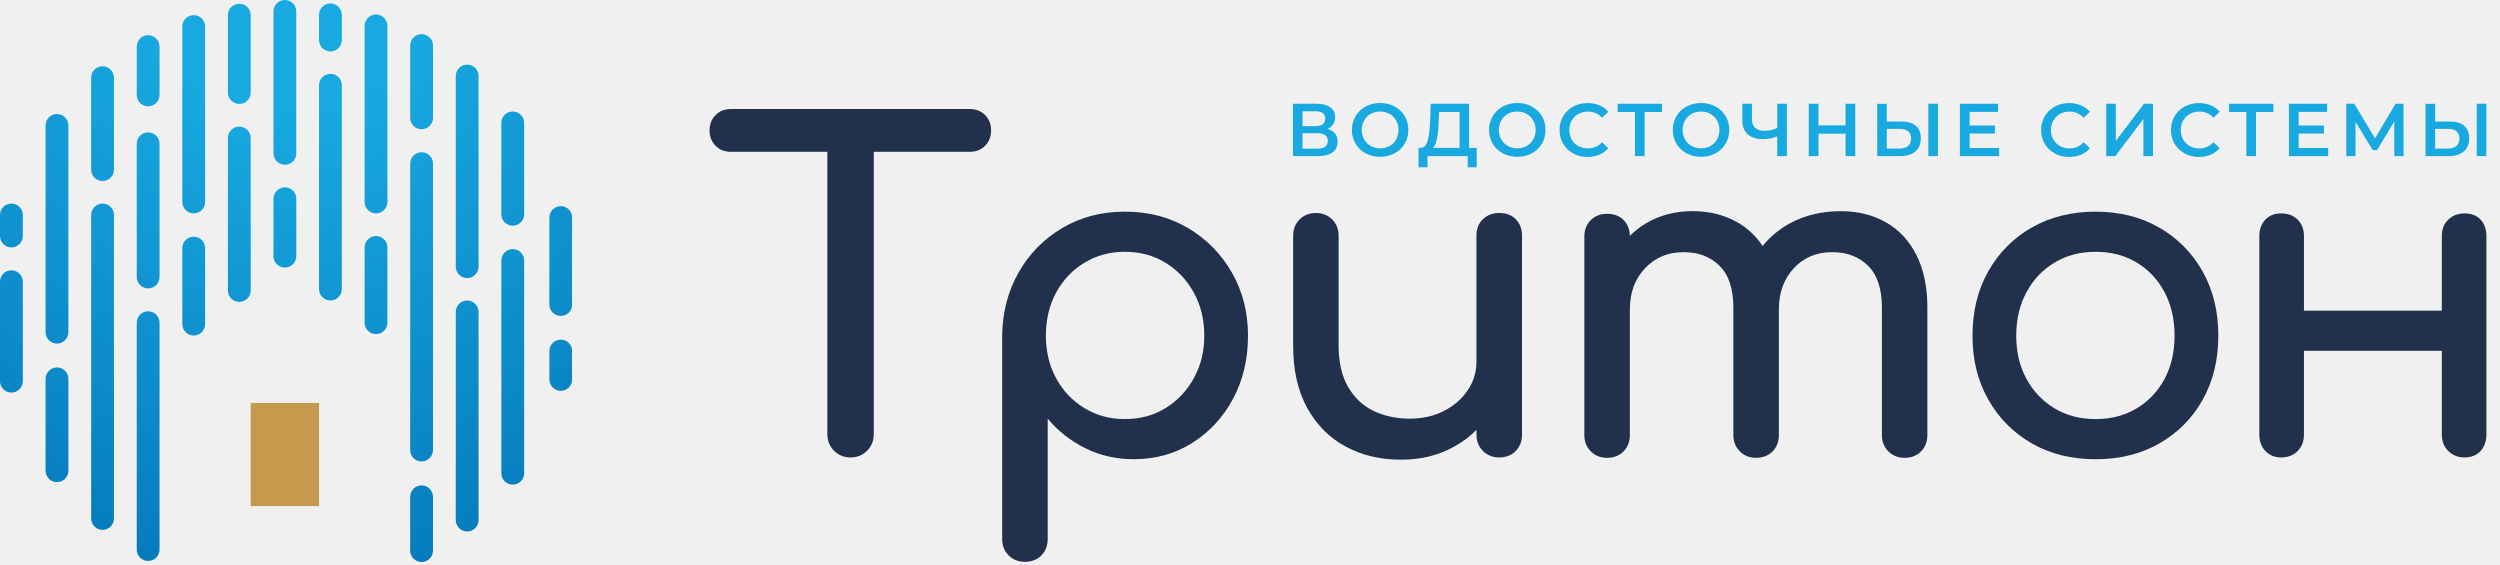
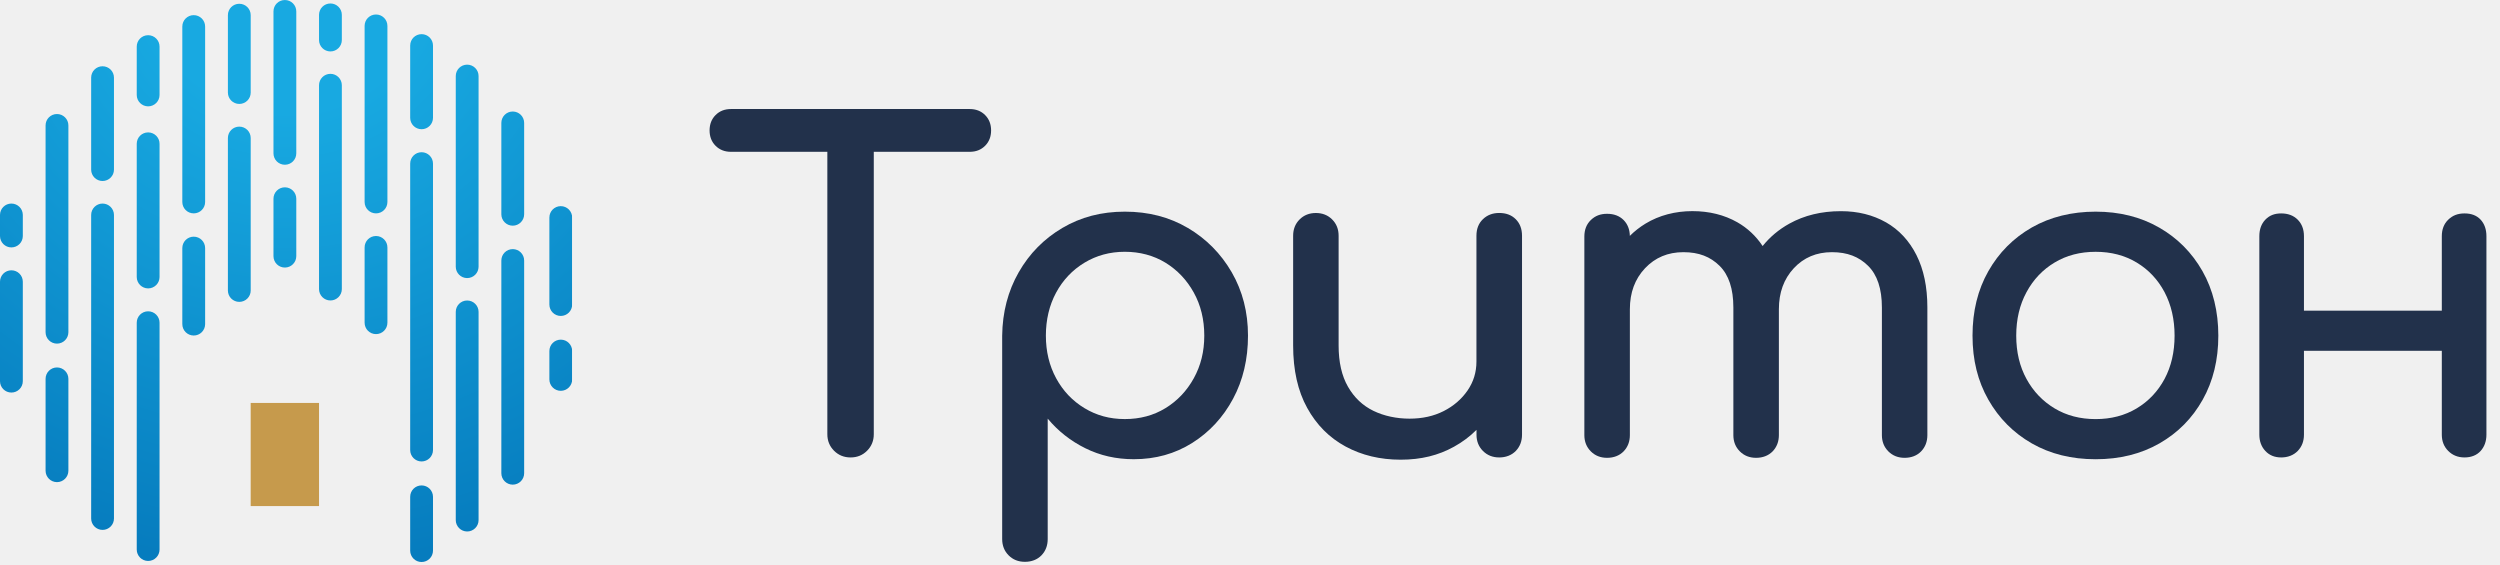
- <svg xmlns="http://www.w3.org/2000/svg" width="177" height="40" viewBox="0 0 177 40" fill="none">
-   <path d="M22.587 28.528H17.748V35.83H22.587V28.528Z" fill="#C69A4C" />
+ <svg xmlns="http://www.w3.org/2000/svg" width="177" height="40" viewBox="0 0 177 40" fill="none" version="1.1" id="svg68">
+   <path d="M22.587 28.528H17.748V35.83H22.587V28.528Z" fill="#C69A4C" id="path2" />
  <mask id="mask0_104_2016" style="mask-type:luminance" maskUnits="userSpaceOnUse" x="0" y="0" width="41" height="40">
-     <path d="M29.041 35.175V38.983C29.041 39.428 29.401 39.79 29.848 39.79C30.295 39.79 30.656 39.428 30.656 38.983V35.175C30.656 34.73 30.295 34.368 29.848 34.368C29.401 34.368 29.041 34.728 29.041 35.175ZM3.227 26.823V33.328C3.227 33.773 3.589 34.135 4.034 34.135C4.479 34.135 4.842 33.773 4.842 33.328V26.823C4.842 26.378 4.481 26.015 4.034 26.015C3.587 26.015 3.227 26.378 3.227 26.823ZM38.896 24.854V26.863C38.896 27.308 39.258 27.67 39.703 27.67C40.148 27.67 40.51 27.31 40.51 26.863V24.854C40.51 24.409 40.15 24.047 39.703 24.047C39.256 24.047 38.896 24.407 38.896 24.854ZM9.681 22.848V38.909C9.681 39.353 10.043 39.716 10.488 39.716C10.933 39.716 11.296 39.353 11.296 38.909V22.848C11.296 22.403 10.935 22.04 10.488 22.04C10.041 22.04 9.681 22.403 9.681 22.848ZM32.268 22.083V36.822C32.268 37.266 32.63 37.629 33.075 37.629C33.52 37.629 33.883 37.269 33.883 36.822V22.083C33.883 21.638 33.522 21.275 33.075 21.275C32.628 21.275 32.268 21.638 32.268 22.083ZM0 19.945V26.986C0 27.431 0.36 27.793 0.807 27.793C1.254 27.793 1.615 27.433 1.615 26.986V19.945C1.615 19.5 1.254 19.137 0.807 19.137C0.36 19.137 0 19.5 0 19.945ZM35.495 18.445V33.505C35.495 33.95 35.857 34.313 36.302 34.313C36.747 34.313 37.11 33.953 37.11 33.505V18.445C37.11 18 36.749 17.637 36.302 17.637C35.855 17.637 35.495 18 35.495 18.445ZM12.908 17.563V22.947C12.908 23.392 13.268 23.755 13.715 23.755C14.162 23.755 14.523 23.394 14.523 22.947V17.563C14.523 17.118 14.162 16.756 13.715 16.756C13.268 16.756 12.908 17.118 12.908 17.563ZM25.814 17.517V22.848C25.814 23.293 26.174 23.655 26.621 23.655C27.068 23.655 27.429 23.295 27.429 22.848V17.517C27.429 17.072 27.068 16.709 26.621 16.709C26.174 16.709 25.814 17.07 25.814 17.517ZM38.896 15.402V21.561C38.896 22.006 39.258 22.369 39.703 22.369C40.148 22.369 40.51 22.009 40.51 21.561V15.402C40.51 14.957 40.15 14.595 39.703 14.595C39.256 14.595 38.896 14.957 38.896 15.402ZM0 15.22V16.709C0 17.154 0.36 17.517 0.807 17.517C1.254 17.517 1.615 17.156 1.615 16.709V15.22C1.615 14.775 1.254 14.412 0.807 14.412C0.36 14.412 0 14.775 0 15.22ZM6.454 15.22V36.709C6.454 37.154 6.816 37.517 7.261 37.517C7.706 37.517 8.069 37.156 8.069 36.709V15.22C8.069 14.775 7.706 14.412 7.261 14.412C6.816 14.412 6.454 14.775 6.454 15.22ZM19.362 14.069V18.135C19.362 18.58 19.722 18.943 20.169 18.943C20.616 18.943 20.977 18.582 20.977 18.135V14.069C20.977 13.624 20.616 13.262 20.169 13.262C19.722 13.262 19.362 13.624 19.362 14.069ZM29.041 11.584V31.863C29.041 32.308 29.401 32.671 29.848 32.671C30.295 32.671 30.656 32.308 30.656 31.863V11.584C30.656 11.139 30.295 10.777 29.848 10.777C29.401 10.777 29.041 11.139 29.041 11.584ZM9.681 10.181V19.612C9.681 20.057 10.043 20.419 10.488 20.419C10.933 20.419 11.296 20.057 11.296 19.612V10.181C11.296 9.736 10.935 9.374 10.488 9.374C10.041 9.374 9.681 9.734 9.681 10.181ZM16.135 9.772V20.566C16.135 21.011 16.495 21.373 16.942 21.373C17.39 21.373 17.75 21.013 17.75 20.566V9.772C17.75 9.327 17.39 8.965 16.942 8.965C16.495 8.965 16.135 9.327 16.135 9.772ZM3.227 8.88V23.521C3.227 23.966 3.589 24.329 4.034 24.329C4.479 24.329 4.842 23.968 4.842 23.521V8.88C4.842 8.435 4.481 8.073 4.034 8.073C3.587 8.073 3.227 8.433 3.227 8.88ZM35.495 8.702V15.171C35.495 15.616 35.857 15.978 36.302 15.978C36.747 15.978 37.11 15.616 37.11 15.171V8.702C37.11 8.257 36.749 7.895 36.302 7.895C35.855 7.895 35.495 8.257 35.495 8.702ZM22.587 6.035V20.466C22.587 20.911 22.947 21.273 23.394 21.273C23.841 21.273 24.202 20.911 24.202 20.466V6.035C24.202 5.59 23.841 5.227 23.394 5.227C22.947 5.227 22.587 5.59 22.587 6.035ZM6.454 5.498V12.008C6.454 12.453 6.816 12.815 7.261 12.815C7.706 12.815 8.069 12.453 8.069 12.008V5.498C8.069 5.053 7.708 4.691 7.261 4.691C6.814 4.691 6.454 5.051 6.454 5.498ZM32.268 5.384V18.881C32.268 19.326 32.63 19.688 33.075 19.688C33.52 19.688 33.883 19.328 33.883 18.881V5.384C33.883 4.939 33.522 4.577 33.075 4.577C32.628 4.577 32.268 4.939 32.268 5.384ZM9.681 3.299V6.723C9.681 7.168 10.043 7.53 10.488 7.53C10.933 7.53 11.296 7.168 11.296 6.723V3.299C11.296 2.854 10.935 2.492 10.488 2.492C10.041 2.492 9.681 2.854 9.681 3.299ZM29.041 3.225V8.342C29.041 8.787 29.401 9.149 29.848 9.149C30.295 9.149 30.656 8.789 30.656 8.342V3.225C30.656 2.78 30.295 2.418 29.848 2.418C29.401 2.418 29.041 2.778 29.041 3.225ZM12.908 1.879V14.3C12.908 14.745 13.268 15.107 13.715 15.107C14.162 15.107 14.523 14.747 14.523 14.3V1.879C14.523 1.434 14.162 1.072 13.715 1.072C13.268 1.072 12.908 1.434 12.908 1.879ZM25.814 1.833V14.3C25.814 14.745 26.174 15.107 26.621 15.107C27.068 15.107 27.429 14.747 27.429 14.3V1.833C27.429 1.388 27.068 1.026 26.621 1.026C26.174 1.026 25.814 1.388 25.814 1.833ZM16.135 1.074V6.552C16.135 6.996 16.495 7.359 16.942 7.359C17.39 7.359 17.75 6.999 17.75 6.552V1.074C17.75 0.629 17.39 0.267 16.942 0.267C16.495 0.267 16.135 0.627 16.135 1.074ZM22.587 1.053V2.835C22.587 3.28 22.947 3.642 23.394 3.642C23.841 3.642 24.202 3.28 24.202 2.835V1.053C24.202 0.608 23.841 0.246 23.394 0.246C22.947 0.246 22.587 0.606 22.587 1.053ZM19.362 0.807V10.857C19.362 11.302 19.722 11.664 20.169 11.664C20.616 11.664 20.977 11.304 20.977 10.857V0.807C20.977 0.362 20.616 0 20.169 0C19.722 0 19.362 0.362 19.362 0.807Z" fill="white" />
+     <path d="M29.041 35.175V38.983C29.041 39.428 29.401 39.79 29.848 39.79C30.295 39.79 30.656 39.428 30.656 38.983V35.175C30.656 34.73 30.295 34.368 29.848 34.368C29.401 34.368 29.041 34.728 29.041 35.175ZM3.227 26.823V33.328C3.227 33.773 3.589 34.135 4.034 34.135C4.479 34.135 4.842 33.773 4.842 33.328V26.823C4.842 26.378 4.481 26.015 4.034 26.015C3.587 26.015 3.227 26.378 3.227 26.823ZM38.896 24.854V26.863C38.896 27.308 39.258 27.67 39.703 27.67C40.148 27.67 40.51 27.31 40.51 26.863V24.854C40.51 24.409 40.15 24.047 39.703 24.047C39.256 24.047 38.896 24.407 38.896 24.854ZM9.681 22.848V38.909C9.681 39.353 10.043 39.716 10.488 39.716C10.933 39.716 11.296 39.353 11.296 38.909V22.848C11.296 22.403 10.935 22.04 10.488 22.04C10.041 22.04 9.681 22.403 9.681 22.848ZM32.268 22.083V36.822C32.268 37.266 32.63 37.629 33.075 37.629C33.52 37.629 33.883 37.269 33.883 36.822V22.083C33.883 21.638 33.522 21.275 33.075 21.275C32.628 21.275 32.268 21.638 32.268 22.083ZM0 19.945V26.986C0 27.431 0.36 27.793 0.807 27.793C1.254 27.793 1.615 27.433 1.615 26.986V19.945C1.615 19.5 1.254 19.137 0.807 19.137C0.36 19.137 0 19.5 0 19.945ZM35.495 18.445V33.505C35.495 33.95 35.857 34.313 36.302 34.313C36.747 34.313 37.11 33.953 37.11 33.505V18.445C37.11 18 36.749 17.637 36.302 17.637C35.855 17.637 35.495 18 35.495 18.445ZM12.908 17.563V22.947C12.908 23.392 13.268 23.755 13.715 23.755C14.162 23.755 14.523 23.394 14.523 22.947V17.563C14.523 17.118 14.162 16.756 13.715 16.756C13.268 16.756 12.908 17.118 12.908 17.563ZM25.814 17.517V22.848C25.814 23.293 26.174 23.655 26.621 23.655C27.068 23.655 27.429 23.295 27.429 22.848V17.517C27.429 17.072 27.068 16.709 26.621 16.709C26.174 16.709 25.814 17.07 25.814 17.517ZM38.896 15.402V21.561C38.896 22.006 39.258 22.369 39.703 22.369C40.148 22.369 40.51 22.009 40.51 21.561V15.402C40.51 14.957 40.15 14.595 39.703 14.595C39.256 14.595 38.896 14.957 38.896 15.402ZM0 15.22V16.709C0 17.154 0.36 17.517 0.807 17.517C1.254 17.517 1.615 17.156 1.615 16.709V15.22C1.615 14.775 1.254 14.412 0.807 14.412C0.36 14.412 0 14.775 0 15.22ZM6.454 15.22V36.709C6.454 37.154 6.816 37.517 7.261 37.517C7.706 37.517 8.069 37.156 8.069 36.709V15.22C8.069 14.775 7.706 14.412 7.261 14.412C6.816 14.412 6.454 14.775 6.454 15.22ZM19.362 14.069V18.135C19.362 18.58 19.722 18.943 20.169 18.943C20.616 18.943 20.977 18.582 20.977 18.135V14.069C20.977 13.624 20.616 13.262 20.169 13.262C19.722 13.262 19.362 13.624 19.362 14.069ZM29.041 11.584V31.863C29.041 32.308 29.401 32.671 29.848 32.671C30.295 32.671 30.656 32.308 30.656 31.863V11.584C30.656 11.139 30.295 10.777 29.848 10.777C29.401 10.777 29.041 11.139 29.041 11.584ZM9.681 10.181V19.612C9.681 20.057 10.043 20.419 10.488 20.419C10.933 20.419 11.296 20.057 11.296 19.612V10.181C11.296 9.736 10.935 9.374 10.488 9.374C10.041 9.374 9.681 9.734 9.681 10.181ZM16.135 9.772V20.566C16.135 21.011 16.495 21.373 16.942 21.373C17.39 21.373 17.75 21.013 17.75 20.566V9.772C17.75 9.327 17.39 8.965 16.942 8.965C16.495 8.965 16.135 9.327 16.135 9.772ZM3.227 8.88V23.521C3.227 23.966 3.589 24.329 4.034 24.329C4.479 24.329 4.842 23.968 4.842 23.521V8.88C4.842 8.435 4.481 8.073 4.034 8.073C3.587 8.073 3.227 8.433 3.227 8.88ZM35.495 8.702V15.171C35.495 15.616 35.857 15.978 36.302 15.978C36.747 15.978 37.11 15.616 37.11 15.171V8.702C37.11 8.257 36.749 7.895 36.302 7.895C35.855 7.895 35.495 8.257 35.495 8.702ZM22.587 6.035V20.466C22.587 20.911 22.947 21.273 23.394 21.273C23.841 21.273 24.202 20.911 24.202 20.466V6.035C24.202 5.59 23.841 5.227 23.394 5.227C22.947 5.227 22.587 5.59 22.587 6.035ZM6.454 5.498V12.008C6.454 12.453 6.816 12.815 7.261 12.815C7.706 12.815 8.069 12.453 8.069 12.008V5.498C8.069 5.053 7.708 4.691 7.261 4.691C6.814 4.691 6.454 5.051 6.454 5.498ZM32.268 5.384V18.881C32.268 19.326 32.63 19.688 33.075 19.688C33.52 19.688 33.883 19.328 33.883 18.881V5.384C33.883 4.939 33.522 4.577 33.075 4.577C32.628 4.577 32.268 4.939 32.268 5.384ZM9.681 3.299V6.723C9.681 7.168 10.043 7.53 10.488 7.53C10.933 7.53 11.296 7.168 11.296 6.723V3.299C11.296 2.854 10.935 2.492 10.488 2.492C10.041 2.492 9.681 2.854 9.681 3.299ZM29.041 3.225V8.342C29.041 8.787 29.401 9.149 29.848 9.149C30.295 9.149 30.656 8.789 30.656 8.342V3.225C30.656 2.78 30.295 2.418 29.848 2.418C29.401 2.418 29.041 2.778 29.041 3.225ZM12.908 1.879V14.3C12.908 14.745 13.268 15.107 13.715 15.107C14.162 15.107 14.523 14.747 14.523 14.3V1.879C14.523 1.434 14.162 1.072 13.715 1.072C13.268 1.072 12.908 1.434 12.908 1.879ZM25.814 1.833V14.3C25.814 14.745 26.174 15.107 26.621 15.107C27.068 15.107 27.429 14.747 27.429 14.3V1.833C27.429 1.388 27.068 1.026 26.621 1.026C26.174 1.026 25.814 1.388 25.814 1.833ZM16.135 1.074V6.552C16.135 6.996 16.495 7.359 16.942 7.359C17.39 7.359 17.75 6.999 17.75 6.552V1.074C17.75 0.629 17.39 0.267 16.942 0.267C16.495 0.267 16.135 0.627 16.135 1.074ZM22.587 1.053V2.835C22.587 3.28 22.947 3.642 23.394 3.642C23.841 3.642 24.202 3.28 24.202 2.835V1.053C24.202 0.608 23.841 0.246 23.394 0.246C22.947 0.246 22.587 0.606 22.587 1.053ZM19.362 0.807V10.857C19.362 11.302 19.722 11.664 20.169 11.664C20.616 11.664 20.977 11.304 20.977 10.857V0.807C20.977 0.362 20.616 0 20.169 0C19.722 0 19.362 0.362 19.362 0.807Z" fill="white" id="path4" />
  </mask>
-   <g mask="url(#mask0_104_2016)">
-     <path d="M40.508 0.002H0V39.79H40.508V0.002Z" fill="url(#paint0_radial_104_2016)" />
+   <g mask="url(#mask0_104_2016)" id="g9">
+     <path d="M40.508 0.002H0V39.79H40.508V0.002Z" fill="url(#paint0_radial_104_2016)" id="path7" />
  </g>
-   <path d="M68.651 7.719H51.753C51.31 7.719 50.948 7.861 50.664 8.145C50.38 8.429 50.238 8.793 50.238 9.234C50.238 9.675 50.38 10.039 50.664 10.323C50.948 10.607 51.312 10.749 51.753 10.749H58.576V30.742C58.576 31.206 58.733 31.594 59.05 31.912C59.366 32.228 59.756 32.387 60.22 32.387C60.684 32.387 61.074 32.23 61.39 31.912C61.705 31.596 61.864 31.206 61.864 30.742V10.749H68.655C69.098 10.749 69.46 10.607 69.744 10.323C70.028 10.039 70.17 9.675 70.17 9.234C70.17 8.793 70.028 8.429 69.744 8.145C69.46 7.861 69.096 7.719 68.655 7.719" fill="#22314B" />
-   <path d="M84.095 16.137C82.79 15.368 81.305 14.985 79.641 14.985C77.978 14.985 76.525 15.368 75.219 16.137C73.914 16.906 72.882 17.953 72.124 19.279C71.365 20.606 70.975 22.102 70.954 23.765V38.167C70.954 38.629 71.107 39.014 71.412 39.32C71.717 39.625 72.1 39.777 72.564 39.777C73.028 39.777 73.437 39.625 73.734 39.32C74.029 39.014 74.177 38.629 74.177 38.167V29.639C74.914 30.522 75.804 31.223 76.847 31.738C77.889 32.255 79.031 32.512 80.273 32.512C81.809 32.512 83.188 32.128 84.411 31.359C85.631 30.59 86.596 29.547 87.301 28.232C88.007 26.916 88.358 25.426 88.358 23.763C88.358 22.1 87.973 20.604 87.206 19.277C86.437 17.951 85.4 16.904 84.095 16.135M84.521 26.78C84.025 27.677 83.358 28.38 82.515 28.897C81.671 29.414 80.714 29.67 79.639 29.67C78.565 29.67 77.633 29.412 76.781 28.897C75.929 28.382 75.26 27.677 74.774 26.78C74.289 25.886 74.048 24.88 74.048 23.763C74.048 22.646 74.289 21.61 74.774 20.716C75.257 19.822 75.927 19.116 76.781 18.599C77.633 18.084 78.586 17.826 79.639 17.826C80.692 17.826 81.671 18.084 82.515 18.599C83.356 19.116 84.025 19.82 84.521 20.716C85.015 21.61 85.263 22.627 85.263 23.763C85.263 24.899 85.015 25.884 84.521 26.78Z" fill="#22314B" />
-   <path d="M106.142 15.078C105.678 15.078 105.295 15.226 104.989 15.521C104.684 15.815 104.532 16.205 104.532 16.69V25.598C104.532 26.356 104.322 27.041 103.9 27.651C103.479 28.261 102.915 28.747 102.212 29.105C101.506 29.463 100.701 29.641 99.796 29.641C98.891 29.641 97.995 29.456 97.239 29.088C96.48 28.719 95.88 28.151 95.438 27.382C94.995 26.613 94.774 25.64 94.774 24.46V16.69C94.774 16.226 94.622 15.843 94.317 15.537C94.012 15.232 93.626 15.08 93.164 15.08C92.702 15.08 92.317 15.232 92.011 15.537C91.706 15.843 91.554 16.228 91.554 16.69V24.46C91.554 26.208 91.886 27.683 92.55 28.882C93.213 30.084 94.118 30.992 95.266 31.613C96.414 32.234 97.713 32.546 99.167 32.546C100.62 32.546 101.837 32.24 102.94 31.63C103.542 31.298 104.072 30.899 104.536 30.435V30.776C104.536 31.24 104.689 31.624 104.994 31.929C105.299 32.234 105.682 32.387 106.146 32.387C106.61 32.387 107.019 32.234 107.316 31.929C107.61 31.624 107.759 31.24 107.759 30.776V16.69C107.759 16.205 107.61 15.817 107.316 15.521C107.021 15.226 106.632 15.078 106.146 15.078" fill="#22314B" />
-   <path d="M133.526 15.741C132.6 15.216 131.536 14.951 130.335 14.951C128.966 14.951 127.75 15.245 126.686 15.834C125.936 16.25 125.309 16.779 124.794 17.419C124.322 16.709 123.726 16.15 123.006 15.739C122.08 15.213 121.016 14.948 119.817 14.948C118.618 14.948 117.469 15.243 116.501 15.832C116.094 16.08 115.725 16.37 115.393 16.699C115.382 16.239 115.236 15.866 114.952 15.58C114.658 15.285 114.268 15.137 113.782 15.137C113.297 15.137 112.935 15.285 112.63 15.58C112.325 15.874 112.172 16.264 112.172 16.75V30.804C112.172 31.268 112.325 31.651 112.63 31.957C112.935 32.262 113.318 32.414 113.782 32.414C114.246 32.414 114.655 32.262 114.952 31.957C115.247 31.651 115.395 31.268 115.395 30.804V21.896C115.395 20.718 115.753 19.748 116.469 18.991C117.185 18.233 118.09 17.854 119.186 17.854C120.281 17.854 121.09 18.175 121.743 18.818C122.396 19.46 122.722 20.445 122.722 21.771V30.804C122.722 31.268 122.874 31.651 123.18 31.957C123.485 32.262 123.868 32.414 124.332 32.414C124.796 32.414 125.205 32.262 125.502 31.957C125.796 31.651 125.945 31.268 125.945 30.804V21.896C125.945 20.718 126.296 19.748 127.002 18.991C127.708 18.233 128.608 17.854 129.701 17.854C130.795 17.854 131.606 18.175 132.259 18.818C132.911 19.46 133.238 20.445 133.238 21.771V30.804C133.238 31.268 133.39 31.651 133.695 31.957C134.001 32.262 134.384 32.414 134.848 32.414C135.312 32.414 135.721 32.262 136.016 31.957C136.31 31.651 136.458 31.268 136.458 30.804V21.771C136.458 20.318 136.2 19.082 135.685 18.059C135.168 17.038 134.448 16.264 133.522 15.737" fill="#22314B" />
-   <path d="M152.856 16.105C151.551 15.357 150.055 14.985 148.371 14.985C146.686 14.985 145.159 15.36 143.853 16.105C142.548 16.853 141.521 17.885 140.775 19.201C140.027 20.517 139.654 22.038 139.654 23.765C139.654 25.492 140.027 26.982 140.775 28.297C141.523 29.613 142.548 30.645 143.853 31.393C145.159 32.141 146.665 32.514 148.371 32.514C150.076 32.514 151.581 32.141 152.888 31.393C154.193 30.645 155.215 29.613 155.952 28.297C156.689 26.982 157.058 25.471 157.058 23.765C157.058 22.059 156.683 20.517 155.937 19.201C155.189 17.885 154.164 16.853 152.859 16.105M153.251 26.829C152.776 27.712 152.119 28.407 151.276 28.914C150.432 29.42 149.464 29.672 148.371 29.672C147.277 29.672 146.307 29.42 145.466 28.914C144.623 28.407 143.959 27.715 143.476 26.829C142.991 25.945 142.749 24.924 142.749 23.765C142.749 22.606 142.991 21.581 143.476 20.686C143.959 19.792 144.623 19.091 145.466 18.587C146.307 18.08 147.277 17.828 148.371 17.828C149.464 17.828 150.435 18.08 151.276 18.587C152.117 19.093 152.776 19.792 153.251 20.686C153.723 21.583 153.96 22.608 153.96 23.765C153.96 24.922 153.723 25.945 153.251 26.829Z" fill="#22314B" />
-   <path d="M175.628 15.552C175.354 15.258 174.975 15.11 174.49 15.11C174.005 15.11 173.642 15.258 173.337 15.552C173.032 15.847 172.88 16.237 172.88 16.722V21.996H163.12V16.722C163.12 16.237 162.972 15.849 162.677 15.552C162.383 15.258 161.993 15.11 161.508 15.11C161.022 15.11 160.671 15.258 160.387 15.552C160.103 15.847 159.961 16.237 159.961 16.722V30.776C159.961 31.24 160.103 31.624 160.387 31.929C160.671 32.234 161.044 32.387 161.508 32.387C161.972 32.387 162.381 32.234 162.677 31.929C162.972 31.624 163.12 31.24 163.12 30.776V24.839H172.88V30.776C172.88 31.24 173.032 31.624 173.337 31.929C173.642 32.234 174.026 32.387 174.49 32.387C174.954 32.387 175.352 32.234 175.628 31.929C175.901 31.624 176.039 31.24 176.039 30.776V16.722C176.039 16.237 175.901 15.849 175.628 15.552Z" fill="#22314B" />
-   <path d="M94.518 9.452C94.641 9.605 94.704 9.798 94.704 10.026C94.704 10.351 94.584 10.605 94.344 10.785C94.105 10.965 93.757 11.054 93.302 11.054H91.543V7.346H93.202C93.62 7.346 93.944 7.429 94.177 7.596C94.41 7.761 94.526 7.997 94.526 8.3C94.526 8.494 94.48 8.662 94.386 8.804C94.293 8.946 94.158 9.054 93.982 9.126C94.219 9.189 94.399 9.298 94.522 9.452M92.219 8.929H93.141C93.363 8.929 93.533 8.884 93.649 8.797C93.766 8.708 93.825 8.579 93.825 8.405C93.825 8.232 93.766 8.1 93.649 8.011C93.533 7.92 93.363 7.876 93.141 7.876H92.219V8.931V8.929ZM94.009 9.973C94.009 9.613 93.766 9.433 93.278 9.433H92.219V10.524H93.278C93.766 10.524 94.009 10.34 94.009 9.973Z" fill="#18A9E1" />
-   <path d="M96.69 10.861C96.387 10.698 96.147 10.469 95.974 10.177C95.8 9.884 95.715 9.56 95.715 9.2C95.715 8.84 95.802 8.514 95.974 8.223C96.147 7.931 96.385 7.704 96.69 7.539C96.993 7.376 97.334 7.293 97.713 7.293C98.092 7.293 98.431 7.376 98.737 7.539C99.04 7.702 99.279 7.931 99.453 8.219C99.626 8.509 99.711 8.836 99.711 9.198C99.711 9.56 99.624 9.889 99.453 10.177C99.279 10.467 99.042 10.694 98.737 10.857C98.434 11.02 98.092 11.103 97.713 11.103C97.334 11.103 96.995 11.02 96.69 10.857M98.381 10.336C98.578 10.226 98.734 10.069 98.847 9.87C98.959 9.67 99.016 9.448 99.016 9.2C99.016 8.952 98.959 8.73 98.847 8.53C98.734 8.331 98.578 8.177 98.381 8.064C98.184 7.952 97.961 7.897 97.713 7.897C97.465 7.897 97.243 7.952 97.046 8.064C96.849 8.175 96.692 8.331 96.58 8.53C96.467 8.73 96.41 8.954 96.41 9.2C96.41 9.446 96.467 9.67 96.58 9.87C96.692 10.069 96.849 10.223 97.046 10.336C97.243 10.448 97.465 10.503 97.713 10.503C97.961 10.503 98.184 10.448 98.381 10.336Z" fill="#18A9E1" />
-   <path d="M104.551 10.471V11.842H103.915V11.054H101.069V11.842H100.429L100.434 10.471H100.593C100.826 10.461 100.989 10.289 101.082 9.954C101.175 9.62 101.232 9.143 101.254 8.522L101.296 7.346H104.015V10.471H104.551ZM101.743 9.785C101.684 10.105 101.588 10.334 101.457 10.471H103.339V7.929H101.887L101.862 8.586C101.845 9.067 101.805 9.465 101.745 9.785" fill="#18A9E1" />
-   <path d="M106.4 10.861C106.097 10.698 105.858 10.469 105.684 10.177C105.511 9.884 105.426 9.56 105.426 9.2C105.426 8.84 105.513 8.514 105.684 8.223C105.858 7.931 106.095 7.704 106.4 7.539C106.703 7.376 107.045 7.293 107.424 7.293C107.803 7.293 108.142 7.376 108.447 7.539C108.75 7.702 108.99 7.931 109.163 8.219C109.337 8.509 109.422 8.836 109.422 9.198C109.422 9.56 109.335 9.889 109.163 10.177C108.99 10.467 108.752 10.694 108.447 10.857C108.144 11.02 107.803 11.103 107.424 11.103C107.045 11.103 106.706 11.02 106.4 10.857M108.089 10.336C108.286 10.226 108.443 10.069 108.555 9.87C108.668 9.67 108.725 9.448 108.725 9.2C108.725 8.952 108.668 8.73 108.555 8.53C108.443 8.331 108.286 8.177 108.089 8.064C107.892 7.952 107.67 7.897 107.422 7.897C107.174 7.897 106.951 7.952 106.754 8.064C106.557 8.175 106.4 8.331 106.288 8.53C106.176 8.73 106.119 8.954 106.119 9.2C106.119 9.446 106.176 9.67 106.288 9.87C106.4 10.069 106.557 10.223 106.754 10.336C106.951 10.448 107.174 10.503 107.422 10.503C107.67 10.503 107.892 10.448 108.089 10.336Z" fill="#18A9E1" />
-   <path d="M111.382 10.861C111.079 10.698 110.844 10.469 110.672 10.181C110.501 9.891 110.416 9.565 110.416 9.202C110.416 8.84 110.503 8.511 110.674 8.223C110.848 7.933 111.085 7.706 111.386 7.543C111.687 7.38 112.026 7.297 112.401 7.297C112.704 7.297 112.982 7.35 113.234 7.456C113.484 7.562 113.696 7.715 113.87 7.916L113.425 8.336C113.155 8.045 112.825 7.901 112.433 7.901C112.179 7.901 111.952 7.956 111.751 8.069C111.549 8.181 111.393 8.333 111.278 8.533C111.166 8.73 111.109 8.954 111.109 9.206C111.109 9.459 111.166 9.681 111.278 9.878C111.39 10.075 111.549 10.23 111.751 10.342C111.952 10.452 112.179 10.509 112.433 10.509C112.825 10.509 113.155 10.363 113.425 10.069L113.87 10.493C113.696 10.694 113.484 10.848 113.232 10.954C112.98 11.06 112.702 11.113 112.397 11.113C112.022 11.113 111.685 11.031 111.382 10.868" fill="#18A9E1" />
-   <path d="M117.666 7.929H116.437V11.054H115.755V7.929H114.531V7.346H117.666V7.929Z" fill="#18A9E1" />
-   <path d="M119.41 10.861C119.107 10.698 118.868 10.469 118.694 10.177C118.52 9.884 118.436 9.56 118.436 9.2C118.436 8.84 118.522 8.514 118.694 8.223C118.868 7.931 119.105 7.704 119.41 7.539C119.713 7.376 120.054 7.293 120.434 7.293C120.813 7.293 121.152 7.376 121.457 7.539C121.76 7.702 121.999 7.931 122.173 8.219C122.347 8.509 122.432 8.836 122.432 9.198C122.432 9.56 122.345 9.889 122.173 10.177C121.999 10.467 121.762 10.694 121.457 10.857C121.154 11.02 120.813 11.103 120.434 11.103C120.054 11.103 119.715 11.02 119.41 10.857M121.099 10.336C121.296 10.226 121.453 10.069 121.565 9.87C121.677 9.67 121.735 9.448 121.735 9.2C121.735 8.952 121.677 8.73 121.565 8.53C121.453 8.331 121.296 8.177 121.099 8.064C120.902 7.952 120.679 7.897 120.432 7.897C120.184 7.897 119.961 7.952 119.764 8.064C119.567 8.175 119.41 8.331 119.298 8.53C119.186 8.73 119.128 8.954 119.128 9.2C119.128 9.446 119.186 9.67 119.298 9.87C119.41 10.069 119.567 10.223 119.764 10.336C119.961 10.448 120.184 10.503 120.432 10.503C120.679 10.503 120.902 10.448 121.099 10.336Z" fill="#18A9E1" />
-   <path d="M126.513 7.346V11.054H125.828V9.656C125.479 9.787 125.146 9.851 124.832 9.851C124.36 9.851 123.995 9.736 123.739 9.509C123.483 9.283 123.355 8.954 123.355 8.526V7.344H124.038V8.452C124.038 8.713 124.114 8.914 124.267 9.052C124.419 9.189 124.635 9.259 124.919 9.259C125.241 9.259 125.544 9.194 125.83 9.062V7.346H126.515H126.513Z" fill="#18A9E1" />
-   <path d="M131.354 7.346V11.054H130.666V9.465H128.748V11.054H128.059V7.346H128.748V8.876H130.666V7.346H131.354Z" fill="#18A9E1" />
-   <path d="M135.636 8.901C135.874 9.1 135.994 9.397 135.994 9.789C135.994 10.181 135.863 10.512 135.602 10.73C135.342 10.948 134.973 11.056 134.501 11.056H132.907V7.348H133.585V8.603H134.613C135.058 8.603 135.399 8.702 135.638 8.901M135.09 10.338C135.234 10.215 135.306 10.035 135.306 9.798C135.306 9.348 135.026 9.124 134.469 9.124H133.583V10.522H134.469C134.738 10.522 134.943 10.461 135.088 10.336M136.528 7.346H137.206V11.054H136.528V7.346Z" fill="#18A9E1" />
-   <path d="M141.539 10.476V11.054H138.76V7.346H141.465V7.922H139.448V8.886H141.239V9.454H139.448V10.476H141.539Z" fill="#18A9E1" />
-   <path d="M145.478 10.861C145.175 10.698 144.94 10.469 144.769 10.181C144.597 9.891 144.512 9.565 144.512 9.202C144.512 8.84 144.599 8.511 144.771 8.223C144.944 7.933 145.182 7.706 145.483 7.543C145.784 7.38 146.123 7.297 146.498 7.297C146.801 7.297 147.078 7.35 147.33 7.456C147.58 7.562 147.792 7.715 147.966 7.916L147.521 8.336C147.252 8.045 146.921 7.901 146.529 7.901C146.275 7.901 146.048 7.956 145.847 8.069C145.646 8.181 145.489 8.333 145.375 8.533C145.262 8.73 145.205 8.954 145.205 9.206C145.205 9.459 145.262 9.681 145.375 9.878C145.487 10.075 145.646 10.23 145.847 10.342C146.048 10.452 146.275 10.509 146.529 10.509C146.921 10.509 147.252 10.363 147.521 10.069L147.966 10.493C147.792 10.694 147.58 10.848 147.328 10.954C147.076 11.06 146.798 11.113 146.493 11.113C146.118 11.113 145.781 11.031 145.478 10.868" fill="#18A9E1" />
-   <path d="M149.121 7.346H149.799V9.978L151.791 7.346H152.431V11.054H151.752V8.427L149.761 11.054H149.121V7.346Z" fill="#18A9E1" />
-   <path d="M154.67 10.861C154.367 10.698 154.132 10.469 153.96 10.181C153.789 9.891 153.704 9.565 153.704 9.202C153.704 8.84 153.791 8.511 153.962 8.223C154.136 7.933 154.373 7.706 154.674 7.543C154.975 7.38 155.314 7.297 155.689 7.297C155.992 7.297 156.27 7.35 156.522 7.456C156.772 7.562 156.984 7.715 157.158 7.916L156.713 8.336C156.444 8.045 156.113 7.901 155.721 7.901C155.467 7.901 155.24 7.956 155.039 8.069C154.837 8.181 154.681 8.333 154.566 8.533C154.454 8.73 154.397 8.954 154.397 9.206C154.397 9.459 154.454 9.681 154.566 9.878C154.679 10.075 154.837 10.23 155.039 10.342C155.24 10.452 155.467 10.509 155.721 10.509C156.113 10.509 156.444 10.363 156.713 10.069L157.158 10.493C156.984 10.694 156.772 10.848 156.52 10.954C156.268 11.06 155.99 11.113 155.685 11.113C155.31 11.113 154.973 11.031 154.67 10.868" fill="#18A9E1" />
-   <path d="M160.955 7.929H159.726V11.054H159.041V7.929H157.819V7.346H160.955V7.929Z" fill="#18A9E1" />
-   <path d="M164.836 10.476V11.054H162.056V7.346H164.762V7.922H162.745V8.886H164.535V9.454H162.745V10.476H164.836Z" fill="#18A9E1" />
-   <path d="M169.519 11.054L169.515 8.596L168.296 10.63H167.989L166.771 8.628V11.054H166.118V7.346H166.686L168.152 9.798L169.604 7.346H170.165L170.176 11.054H169.519Z" fill="#18A9E1" />
-   <path d="M174.46 8.901C174.697 9.1 174.818 9.397 174.818 9.789C174.818 10.181 174.687 10.512 174.426 10.73C174.166 10.948 173.797 11.056 173.324 11.056H171.729V7.348H172.407V8.603H173.435C173.88 8.603 174.221 8.702 174.46 8.901ZM173.911 10.338C174.055 10.215 174.13 10.035 174.13 9.798C174.13 9.348 173.85 9.124 173.293 9.124H172.409V10.522H173.293C173.562 10.522 173.767 10.461 173.914 10.336M175.352 7.346H176.03V11.054H175.352V7.346Z" fill="#18A9E1" />
-   <defs>
+   <path d="M68.651 7.719H51.753C51.31 7.719 50.948 7.861 50.664 8.145C50.38 8.429 50.238 8.793 50.238 9.234C50.238 9.675 50.38 10.039 50.664 10.323C50.948 10.607 51.312 10.749 51.753 10.749H58.576V30.742C58.576 31.206 58.733 31.594 59.05 31.912C59.366 32.228 59.756 32.387 60.22 32.387C60.684 32.387 61.074 32.23 61.39 31.912C61.705 31.596 61.864 31.206 61.864 30.742V10.749H68.655C69.098 10.749 69.46 10.607 69.744 10.323C70.028 10.039 70.17 9.675 70.17 9.234C70.17 8.793 70.028 8.429 69.744 8.145C69.46 7.861 69.096 7.719 68.655 7.719" fill="#22314B" id="path11" />
+   <path d="M84.095 16.137C82.79 15.368 81.305 14.985 79.641 14.985C77.978 14.985 76.525 15.368 75.219 16.137C73.914 16.906 72.882 17.953 72.124 19.279C71.365 20.606 70.975 22.102 70.954 23.765V38.167C70.954 38.629 71.107 39.014 71.412 39.32C71.717 39.625 72.1 39.777 72.564 39.777C73.028 39.777 73.437 39.625 73.734 39.32C74.029 39.014 74.177 38.629 74.177 38.167V29.639C74.914 30.522 75.804 31.223 76.847 31.738C77.889 32.255 79.031 32.512 80.273 32.512C81.809 32.512 83.188 32.128 84.411 31.359C85.631 30.59 86.596 29.547 87.301 28.232C88.007 26.916 88.358 25.426 88.358 23.763C88.358 22.1 87.973 20.604 87.206 19.277C86.437 17.951 85.4 16.904 84.095 16.135M84.521 26.78C84.025 27.677 83.358 28.38 82.515 28.897C81.671 29.414 80.714 29.67 79.639 29.67C78.565 29.67 77.633 29.412 76.781 28.897C75.929 28.382 75.26 27.677 74.774 26.78C74.289 25.886 74.048 24.88 74.048 23.763C74.048 22.646 74.289 21.61 74.774 20.716C75.257 19.822 75.927 19.116 76.781 18.599C77.633 18.084 78.586 17.826 79.639 17.826C80.692 17.826 81.671 18.084 82.515 18.599C83.356 19.116 84.025 19.82 84.521 20.716C85.015 21.61 85.263 22.627 85.263 23.763C85.263 24.899 85.015 25.884 84.521 26.78Z" fill="#22314B" id="path13" />
+   <path d="M106.142 15.078C105.678 15.078 105.295 15.226 104.989 15.521C104.684 15.815 104.532 16.205 104.532 16.69V25.598C104.532 26.356 104.322 27.041 103.9 27.651C103.479 28.261 102.915 28.747 102.212 29.105C101.506 29.463 100.701 29.641 99.796 29.641C98.891 29.641 97.995 29.456 97.239 29.088C96.48 28.719 95.88 28.151 95.438 27.382C94.995 26.613 94.774 25.64 94.774 24.46V16.69C94.774 16.226 94.622 15.843 94.317 15.537C94.012 15.232 93.626 15.08 93.164 15.08C92.702 15.08 92.317 15.232 92.011 15.537C91.706 15.843 91.554 16.228 91.554 16.69V24.46C91.554 26.208 91.886 27.683 92.55 28.882C93.213 30.084 94.118 30.992 95.266 31.613C96.414 32.234 97.713 32.546 99.167 32.546C100.62 32.546 101.837 32.24 102.94 31.63C103.542 31.298 104.072 30.899 104.536 30.435V30.776C104.536 31.24 104.689 31.624 104.994 31.929C105.299 32.234 105.682 32.387 106.146 32.387C106.61 32.387 107.019 32.234 107.316 31.929C107.61 31.624 107.759 31.24 107.759 30.776V16.69C107.759 16.205 107.61 15.817 107.316 15.521C107.021 15.226 106.632 15.078 106.146 15.078" fill="#22314B" id="path15" />
+   <path d="M133.526 15.741C132.6 15.216 131.536 14.951 130.335 14.951C128.966 14.951 127.75 15.245 126.686 15.834C125.936 16.25 125.309 16.779 124.794 17.419C124.322 16.709 123.726 16.15 123.006 15.739C122.08 15.213 121.016 14.948 119.817 14.948C118.618 14.948 117.469 15.243 116.501 15.832C116.094 16.08 115.725 16.37 115.393 16.699C115.382 16.239 115.236 15.866 114.952 15.58C114.658 15.285 114.268 15.137 113.782 15.137C113.297 15.137 112.935 15.285 112.63 15.58C112.325 15.874 112.172 16.264 112.172 16.75V30.804C112.172 31.268 112.325 31.651 112.63 31.957C112.935 32.262 113.318 32.414 113.782 32.414C114.246 32.414 114.655 32.262 114.952 31.957C115.247 31.651 115.395 31.268 115.395 30.804V21.896C115.395 20.718 115.753 19.748 116.469 18.991C117.185 18.233 118.09 17.854 119.186 17.854C120.281 17.854 121.09 18.175 121.743 18.818C122.396 19.46 122.722 20.445 122.722 21.771V30.804C122.722 31.268 122.874 31.651 123.18 31.957C123.485 32.262 123.868 32.414 124.332 32.414C124.796 32.414 125.205 32.262 125.502 31.957C125.796 31.651 125.945 31.268 125.945 30.804V21.896C125.945 20.718 126.296 19.748 127.002 18.991C127.708 18.233 128.608 17.854 129.701 17.854C130.795 17.854 131.606 18.175 132.259 18.818C132.911 19.46 133.238 20.445 133.238 21.771V30.804C133.238 31.268 133.39 31.651 133.695 31.957C134.001 32.262 134.384 32.414 134.848 32.414C135.312 32.414 135.721 32.262 136.016 31.957C136.31 31.651 136.458 31.268 136.458 30.804V21.771C136.458 20.318 136.2 19.082 135.685 18.059C135.168 17.038 134.448 16.264 133.522 15.737" fill="#22314B" id="path17" />
+   <path d="M152.856 16.105C151.551 15.357 150.055 14.985 148.371 14.985C146.686 14.985 145.159 15.36 143.853 16.105C142.548 16.853 141.521 17.885 140.775 19.201C140.027 20.517 139.654 22.038 139.654 23.765C139.654 25.492 140.027 26.982 140.775 28.297C141.523 29.613 142.548 30.645 143.853 31.393C145.159 32.141 146.665 32.514 148.371 32.514C150.076 32.514 151.581 32.141 152.888 31.393C154.193 30.645 155.215 29.613 155.952 28.297C156.689 26.982 157.058 25.471 157.058 23.765C157.058 22.059 156.683 20.517 155.937 19.201C155.189 17.885 154.164 16.853 152.859 16.105M153.251 26.829C152.776 27.712 152.119 28.407 151.276 28.914C150.432 29.42 149.464 29.672 148.371 29.672C147.277 29.672 146.307 29.42 145.466 28.914C144.623 28.407 143.959 27.715 143.476 26.829C142.991 25.945 142.749 24.924 142.749 23.765C142.749 22.606 142.991 21.581 143.476 20.686C143.959 19.792 144.623 19.091 145.466 18.587C146.307 18.08 147.277 17.828 148.371 17.828C149.464 17.828 150.435 18.08 151.276 18.587C152.117 19.093 152.776 19.792 153.251 20.686C153.723 21.583 153.96 22.608 153.96 23.765C153.96 24.922 153.723 25.945 153.251 26.829Z" fill="#22314B" id="path19" />
+   <path d="M175.628 15.552C175.354 15.258 174.975 15.11 174.49 15.11C174.005 15.11 173.642 15.258 173.337 15.552C173.032 15.847 172.88 16.237 172.88 16.722V21.996H163.12V16.722C163.12 16.237 162.972 15.849 162.677 15.552C162.383 15.258 161.993 15.11 161.508 15.11C161.022 15.11 160.671 15.258 160.387 15.552C160.103 15.847 159.961 16.237 159.961 16.722V30.776C159.961 31.24 160.103 31.624 160.387 31.929C160.671 32.234 161.044 32.387 161.508 32.387C161.972 32.387 162.381 32.234 162.677 31.929C162.972 31.624 163.12 31.24 163.12 30.776V24.839H172.88V30.776C172.88 31.24 173.032 31.624 173.337 31.929C173.642 32.234 174.026 32.387 174.49 32.387C174.954 32.387 175.352 32.234 175.628 31.929C175.901 31.624 176.039 31.24 176.039 30.776V16.722C176.039 16.237 175.901 15.849 175.628 15.552Z" fill="#22314B" id="path21" />
+   <defs id="defs66">
    <radialGradient id="paint0_radial_104_2016" cx="0" cy="0" r="1" gradientUnits="userSpaceOnUse" gradientTransform="translate(20.3855 -2.31359) rotate(90) scale(42.5339 42.5339)">
-       <stop stop-color="#18A9E1" />
-       <stop offset="0.24" stop-color="#18A9E1" />
-       <stop offset="1" stop-color="#067CBE" />
+       <stop stop-color="#18A9E1" id="stop59" />
+       <stop offset="0.24" stop-color="#18A9E1" id="stop61" />
+       <stop offset="1" stop-color="#067CBE" id="stop63" />
    </radialGradient>
  </defs>
</svg>
